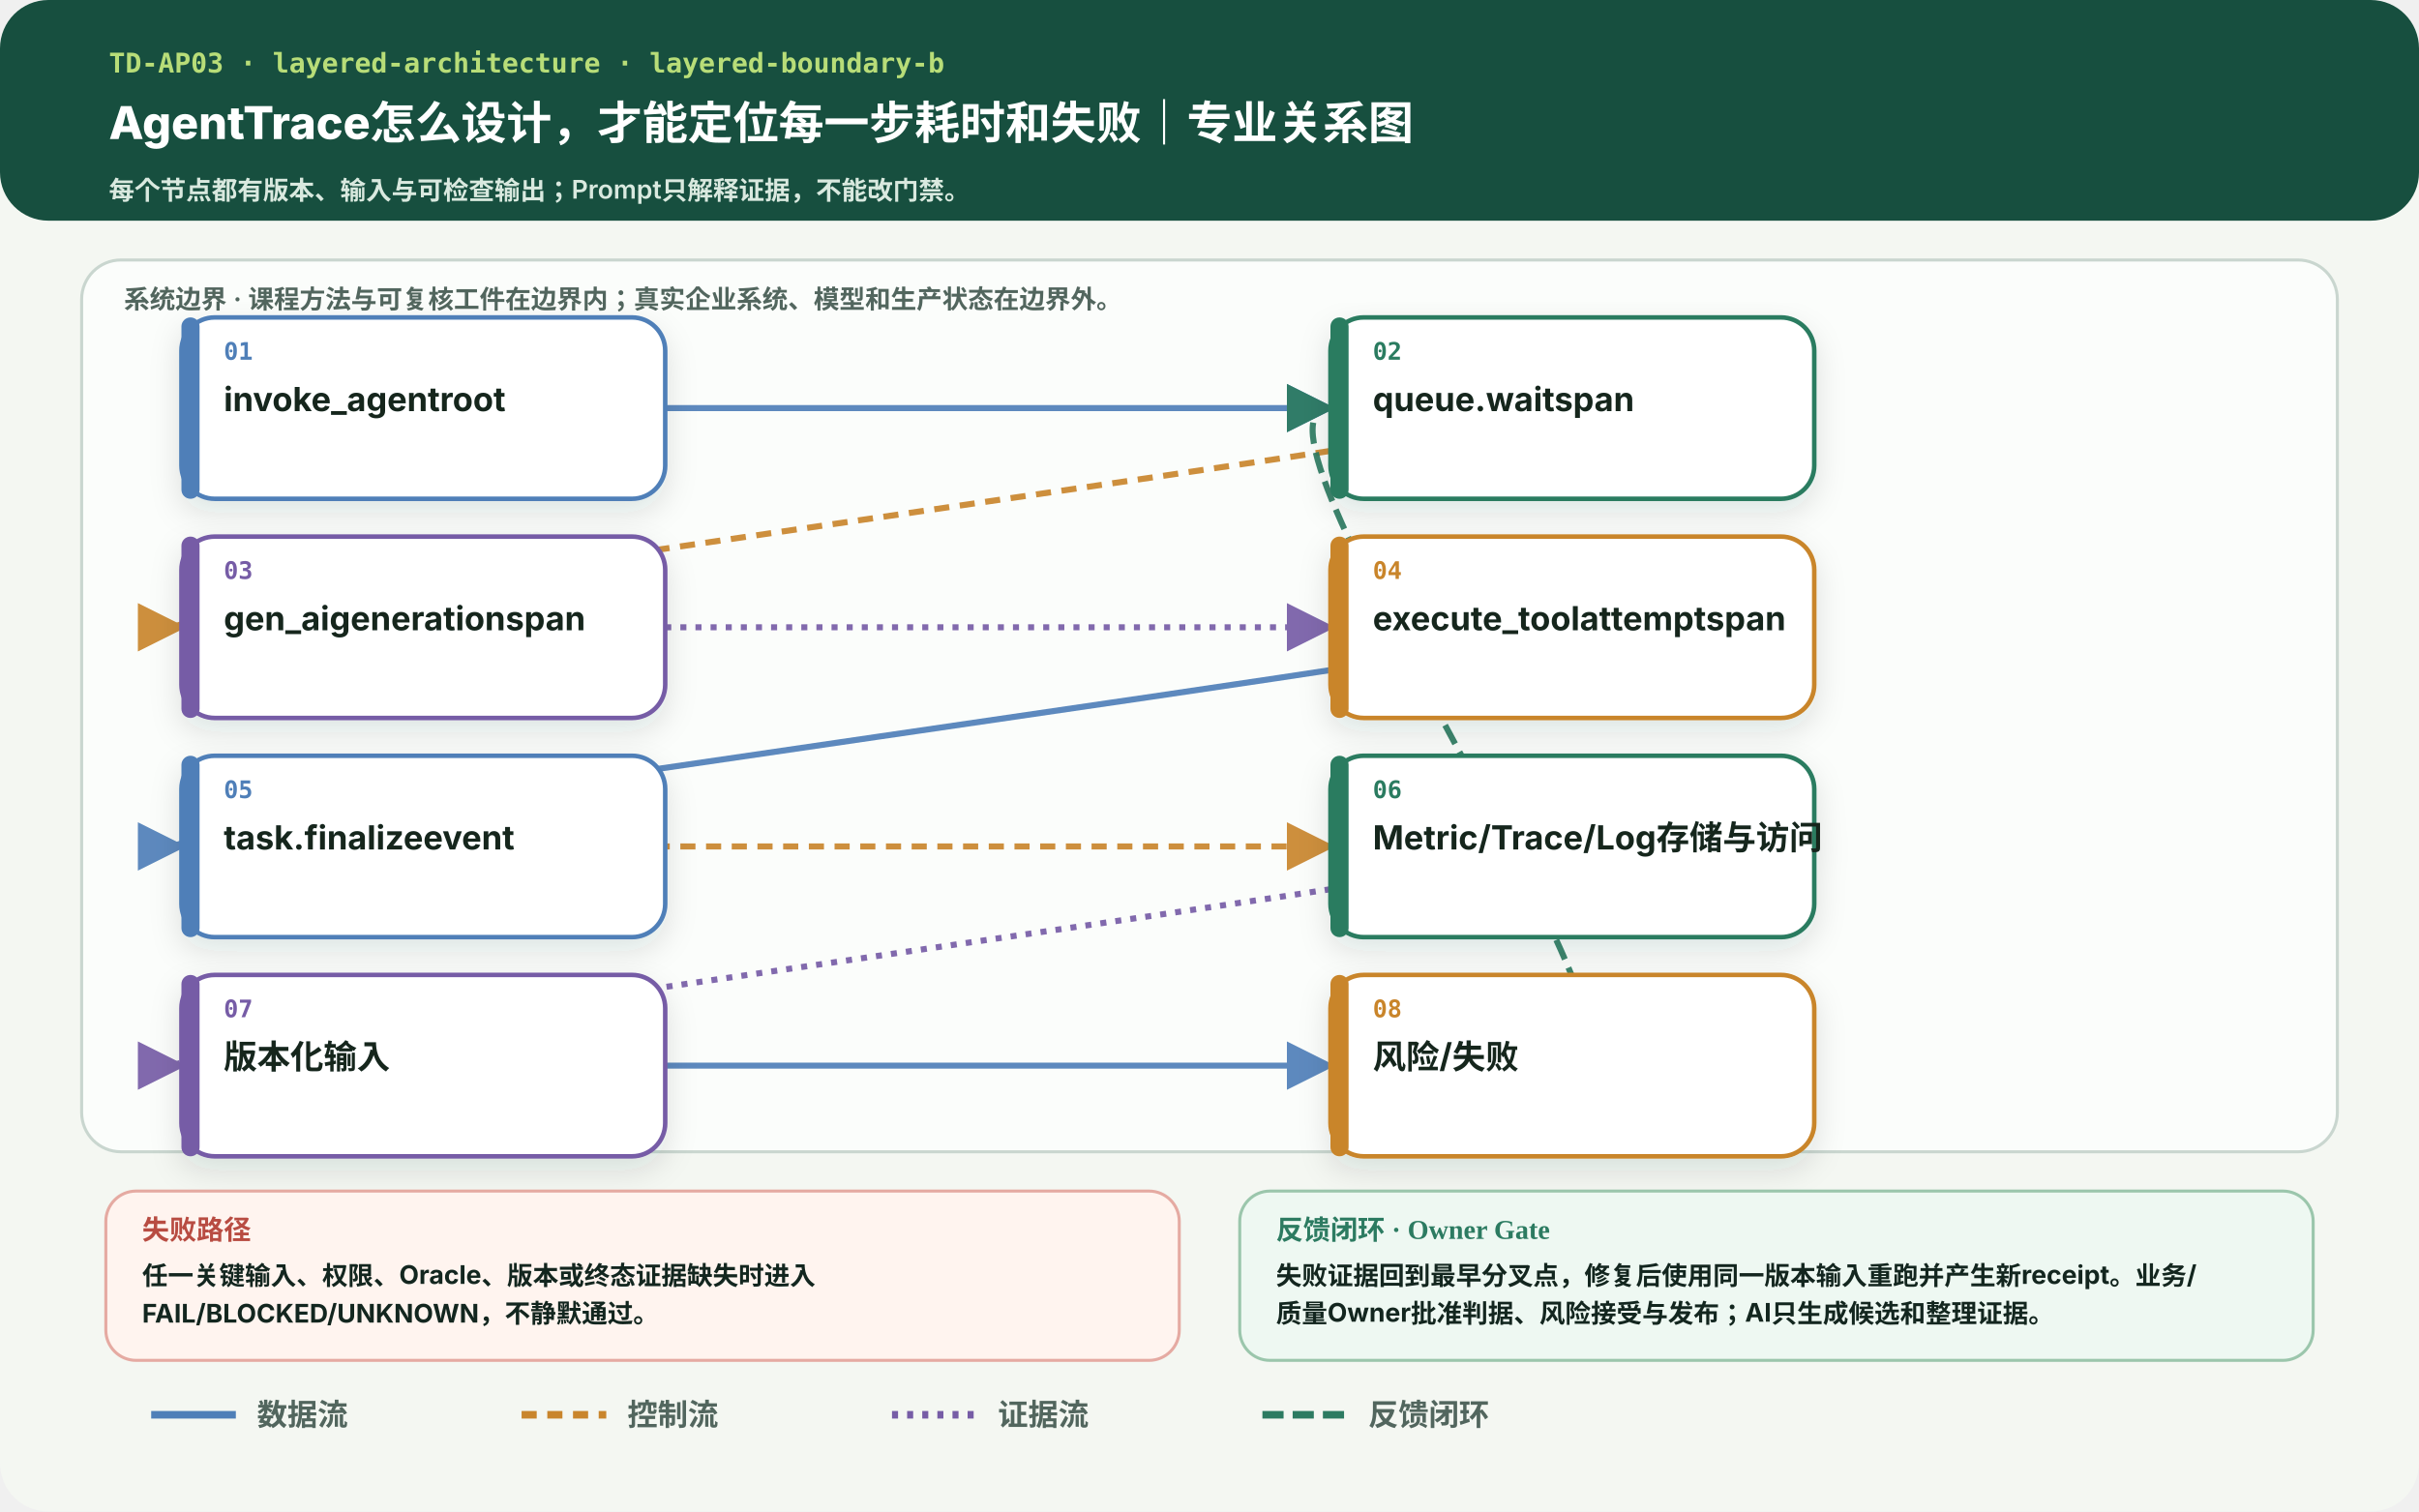
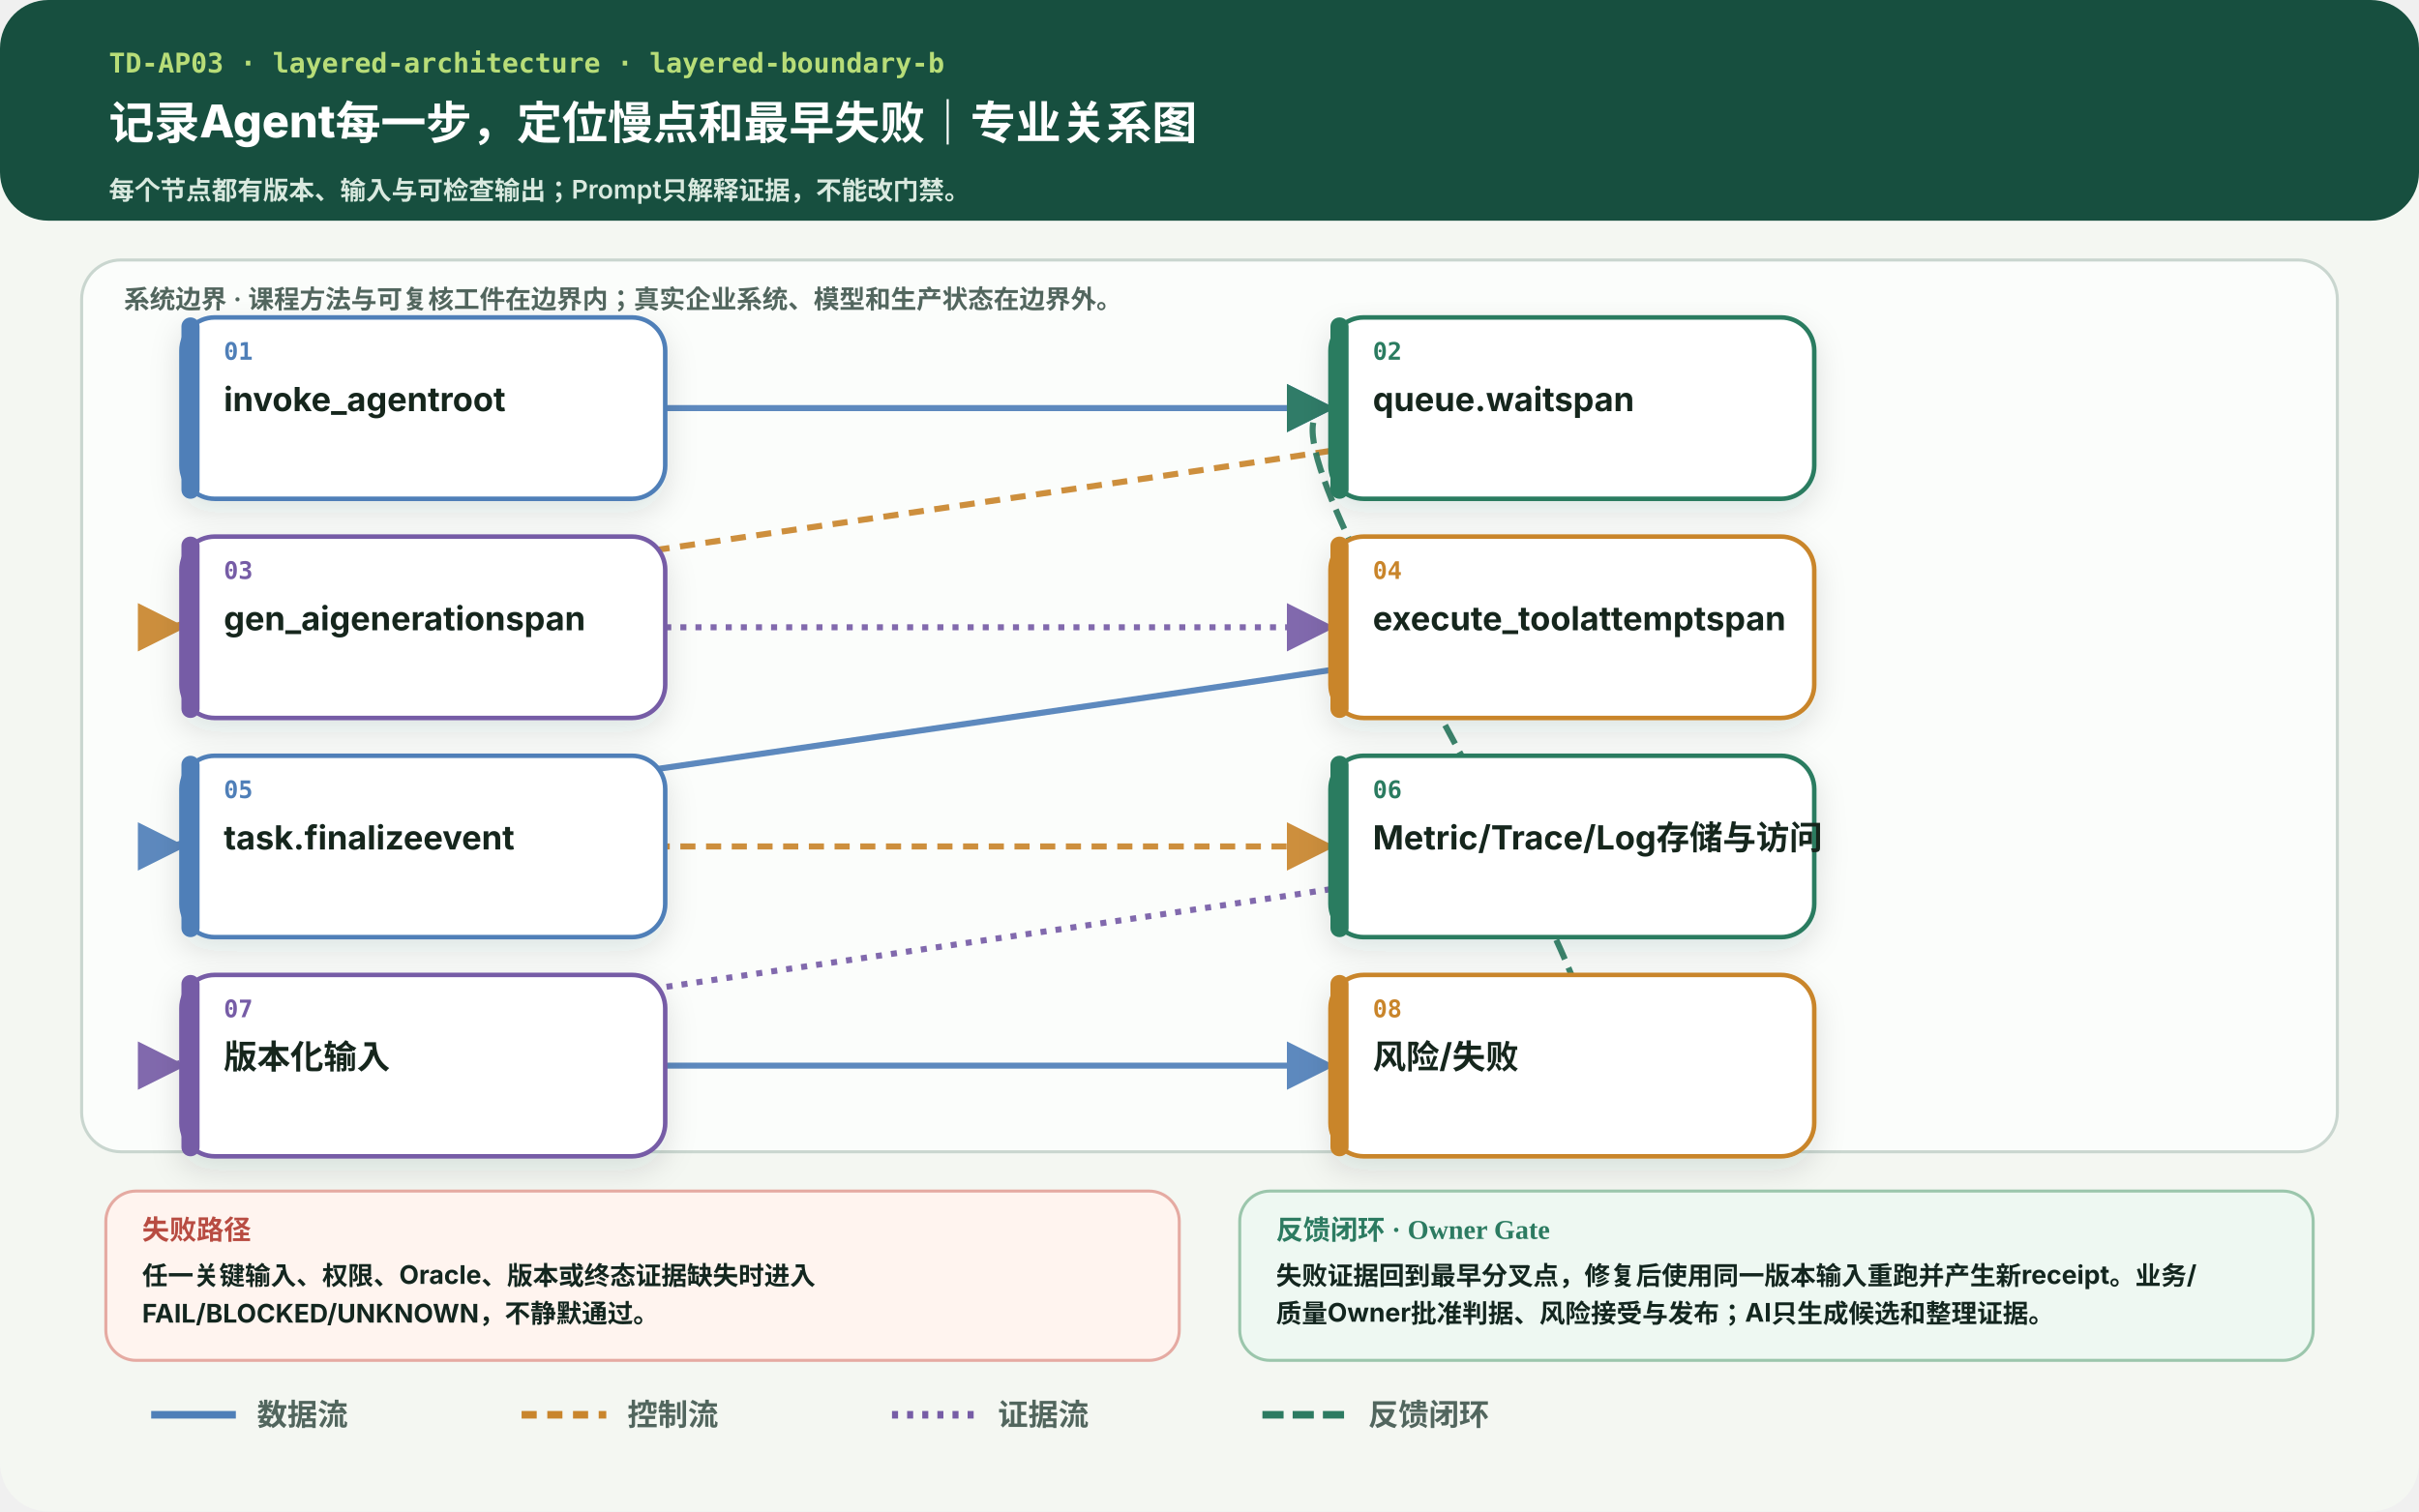
<svg xmlns="http://www.w3.org/2000/svg" role="img" aria-labelledby="title desc" viewBox="0 0 1600 1000" width="1600" height="1000">
  <defs>
    <filter id="shadow" x="-15%" y="-15%" width="130%" height="140%">
      <feDropShadow dx="0" dy="8" stdDeviation="10" flood-color="#173f32" flood-opacity="0.12" />
    </filter>
    <marker id="arrow-data" viewBox="0 0 10 10" refX="9" refY="5" markerWidth="8" markerHeight="8" orient="auto-start-reverse">
      <path d="M 0 0 L 10 5 L 0 10 z" fill="#4f7fb8" />
    </marker>
    <marker id="arrow-control" viewBox="0 0 10 10" refX="9" refY="5" markerWidth="8" markerHeight="8" orient="auto-start-reverse">
      <path d="M 0 0 L 10 5 L 0 10 z" fill="#c9852c" />
    </marker>
    <marker id="arrow-evidence" viewBox="0 0 10 10" refX="9" refY="5" markerWidth="8" markerHeight="8" orient="auto-start-reverse">
      <path d="M 0 0 L 10 5 L 0 10 z" fill="#765ca6" />
    </marker>
    <marker id="arrow-feedback" viewBox="0 0 10 10" refX="9" refY="5" markerWidth="8" markerHeight="8" orient="auto-start-reverse">
      <path d="M 0 0 L 10 5 L 0 10 z" fill="#2c7b61" />
    </marker>
  </defs>
  <rect width="1600" height="1000" rx="32" fill="#f4f7f2" />
  <rect x="0" y="0" width="1600" height="146" rx="32" fill="#174f3f" />
  <text x="72" y="48" font-family="ui-monospace,SFMono-Regular,Menlo,monospace" font-size="18" font-weight="800" fill="#b8dd78">TD-AP03 · layered-architecture · layered-boundary-b</text>
-   <text x="72" y="92" text-anchor="start" font-family="-apple-system,BlinkMacSystemFont,'Segoe UI','PingFang SC',sans-serif" font-size="30" font-weight="800" fill="#ffffff">AgentTrace怎么设计，才能定位每一步耗时和失败｜专业关系图</text>
+   <text x="72" y="92" text-anchor="start" font-family="-apple-system,BlinkMacSystemFont,'Segoe UI','PingFang SC',sans-serif" font-size="30" font-weight="800" fill="#ffffff">记录Agent每一步，定位慢点和最早失败｜专业关系图</text>
  <text x="72" y="132" text-anchor="start" font-family="-apple-system,BlinkMacSystemFont,'Segoe UI','PingFang SC',sans-serif" font-size="17" font-weight="600" fill="#d9e9df">每个节点都有版本、输入与可检查输出；Prompt只解释证据，不能改门禁。</text>
  <rect x="54" y="172" width="1492" height="590" rx="26" fill="#fbfdfb" stroke="#c9d6cf" stroke-width="2" />
  <text x="82" y="204" font-size="17" font-weight="800" fill="#52665e">系统边界 · 课程方法与可复核工件在边界内；真实企业系统、模型和生产状态在边界外。</text>
  <path d="M 280 270 C 355 270, 805 270, 880 270" fill="none" stroke="#4f7fb8" stroke-width="4" stroke-dasharray="" marker-end="url(#arrow-data)" opacity="0.92" />
  <path d="M 1040 270 C 1115 270, 45 415, 120 415" fill="none" stroke="#c9852c" stroke-width="4" stroke-dasharray="10 7" marker-end="url(#arrow-control)" opacity="0.92" />
  <path d="M 280 415 C 355 415, 805 415, 880 415" fill="none" stroke="#765ca6" stroke-width="4" stroke-dasharray="4 6" marker-end="url(#arrow-evidence)" opacity="0.92" />
  <path d="M 1040 415 C 1115 415, 45 560, 120 560" fill="none" stroke="#4f7fb8" stroke-width="4" stroke-dasharray="" marker-end="url(#arrow-data)" opacity="0.92" />
  <path d="M 280 560 C 355 560, 805 560, 880 560" fill="none" stroke="#c9852c" stroke-width="4" stroke-dasharray="10 7" marker-end="url(#arrow-control)" opacity="0.92" />
  <path d="M 1040 560 C 1115 560, 45 705, 120 705" fill="none" stroke="#765ca6" stroke-width="4" stroke-dasharray="4 6" marker-end="url(#arrow-evidence)" opacity="0.92" />
  <path d="M 280 705 C 355 705, 805 705, 880 705" fill="none" stroke="#4f7fb8" stroke-width="4" stroke-dasharray="" marker-end="url(#arrow-data)" opacity="0.92" />
  <path d="M 1040 705 C 1115 705, 805 270, 880 270" fill="none" stroke="#2c7b61" stroke-width="4" stroke-dasharray="14 6" marker-end="url(#arrow-feedback)" opacity="0.92" />
  <g filter="url(#shadow)">
    <rect x="120" y="210" width="320" height="120" rx="22" fill="#ffffff" stroke="#4f7fb8" stroke-width="3" />
    <rect x="120" y="210" width="12" height="120" rx="6" fill="#4f7fb8" />
    <text x="148" y="238" font-family="ui-monospace,SFMono-Regular,Menlo,monospace" font-size="16" font-weight="800" fill="#4f7fb8">01</text>
    <text x="148" y="272" text-anchor="start" font-family="-apple-system,BlinkMacSystemFont,'Segoe UI','PingFang SC',sans-serif" font-size="22" font-weight="700" fill="#13261f">invoke_agentroot</text>
  </g>
  <g filter="url(#shadow)">
    <rect x="880" y="210" width="320" height="120" rx="22" fill="#ffffff" stroke="#2c7b61" stroke-width="3" />
    <rect x="880" y="210" width="12" height="120" rx="6" fill="#2c7b61" />
    <text x="908" y="238" font-family="ui-monospace,SFMono-Regular,Menlo,monospace" font-size="16" font-weight="800" fill="#2c7b61">02</text>
    <text x="908" y="272" text-anchor="start" font-family="-apple-system,BlinkMacSystemFont,'Segoe UI','PingFang SC',sans-serif" font-size="22" font-weight="700" fill="#13261f">queue.waitspan</text>
  </g>
  <g filter="url(#shadow)">
    <rect x="120" y="355" width="320" height="120" rx="22" fill="#ffffff" stroke="#765ca6" stroke-width="3" />
    <rect x="120" y="355" width="12" height="120" rx="6" fill="#765ca6" />
    <text x="148" y="383" font-family="ui-monospace,SFMono-Regular,Menlo,monospace" font-size="16" font-weight="800" fill="#765ca6">03</text>
    <text x="148" y="417" text-anchor="start" font-family="-apple-system,BlinkMacSystemFont,'Segoe UI','PingFang SC',sans-serif" font-size="22" font-weight="700" fill="#13261f">gen_aigenerationspan</text>
  </g>
  <g filter="url(#shadow)">
    <rect x="880" y="355" width="320" height="120" rx="22" fill="#ffffff" stroke="#c9852c" stroke-width="3" />
    <rect x="880" y="355" width="12" height="120" rx="6" fill="#c9852c" />
    <text x="908" y="383" font-family="ui-monospace,SFMono-Regular,Menlo,monospace" font-size="16" font-weight="800" fill="#c9852c">04</text>
    <text x="908" y="417" text-anchor="start" font-family="-apple-system,BlinkMacSystemFont,'Segoe UI','PingFang SC',sans-serif" font-size="22" font-weight="700" fill="#13261f">execute_toolattemptspan</text>
  </g>
  <g filter="url(#shadow)">
    <rect x="120" y="500" width="320" height="120" rx="22" fill="#ffffff" stroke="#4f7fb8" stroke-width="3" />
    <rect x="120" y="500" width="12" height="120" rx="6" fill="#4f7fb8" />
    <text x="148" y="528" font-family="ui-monospace,SFMono-Regular,Menlo,monospace" font-size="16" font-weight="800" fill="#4f7fb8">05</text>
    <text x="148" y="562" text-anchor="start" font-family="-apple-system,BlinkMacSystemFont,'Segoe UI','PingFang SC',sans-serif" font-size="22" font-weight="700" fill="#13261f">task.finalizeevent</text>
  </g>
  <g filter="url(#shadow)">
    <rect x="880" y="500" width="320" height="120" rx="22" fill="#ffffff" stroke="#2c7b61" stroke-width="3" />
    <rect x="880" y="500" width="12" height="120" rx="6" fill="#2c7b61" />
    <text x="908" y="528" font-family="ui-monospace,SFMono-Regular,Menlo,monospace" font-size="16" font-weight="800" fill="#2c7b61">06</text>
    <text x="908" y="562" text-anchor="start" font-family="-apple-system,BlinkMacSystemFont,'Segoe UI','PingFang SC',sans-serif" font-size="22" font-weight="700" fill="#13261f">Metric/Trace/Log存储与访问</text>
  </g>
  <g filter="url(#shadow)">
    <rect x="120" y="645" width="320" height="120" rx="22" fill="#ffffff" stroke="#765ca6" stroke-width="3" />
    <rect x="120" y="645" width="12" height="120" rx="6" fill="#765ca6" />
    <text x="148" y="673" font-family="ui-monospace,SFMono-Regular,Menlo,monospace" font-size="16" font-weight="800" fill="#765ca6">07</text>
    <text x="148" y="707" text-anchor="start" font-family="-apple-system,BlinkMacSystemFont,'Segoe UI','PingFang SC',sans-serif" font-size="22" font-weight="700" fill="#13261f">版本化输入</text>
  </g>
  <g filter="url(#shadow)">
    <rect x="880" y="645" width="320" height="120" rx="22" fill="#ffffff" stroke="#c9852c" stroke-width="3" />
    <rect x="880" y="645" width="12" height="120" rx="6" fill="#c9852c" />
    <text x="908" y="673" font-family="ui-monospace,SFMono-Regular,Menlo,monospace" font-size="16" font-weight="800" fill="#c9852c">08</text>
    <text x="908" y="707" text-anchor="start" font-family="-apple-system,BlinkMacSystemFont,'Segoe UI','PingFang SC',sans-serif" font-size="22" font-weight="700" fill="#13261f">风险/失败</text>
  </g>
  <g transform="translate(70 788)">
    <rect width="710" height="112" rx="20" fill="#fff4ef" stroke="#e5aaa2" stroke-width="2" />
    <text x="24" y="32" font-size="18" font-weight="900" fill="#b84c42">失败路径</text>
    <text x="24" y="62" text-anchor="start" font-family="-apple-system,BlinkMacSystemFont,'Segoe UI','PingFang SC',sans-serif" font-size="17" font-weight="650" fill="#13261f">任一关键输入、权限、Oracle、版本或终态证据缺失时进入</text>
    <text x="24" y="87" text-anchor="start" font-family="-apple-system,BlinkMacSystemFont,'Segoe UI','PingFang SC',sans-serif" font-size="17" font-weight="650" fill="#13261f">FAIL/BLOCKED/UNKNOWN，不静默通过。</text>
  </g>
  <g transform="translate(820 788)">
    <rect width="710" height="112" rx="20" fill="#eef8f2" stroke="#9bc6ac" stroke-width="2" />
    <text x="24" y="32" font-size="18" font-weight="900" fill="#2c7b61">反馈闭环 · Owner Gate</text>
    <text x="24" y="62" text-anchor="start" font-family="-apple-system,BlinkMacSystemFont,'Segoe UI','PingFang SC',sans-serif" font-size="17" font-weight="650" fill="#13261f">失败证据回到最早分叉点，修复后使用同一版本输入重跑并产生新receipt。业务/</text>
    <text x="24" y="87" text-anchor="start" font-family="-apple-system,BlinkMacSystemFont,'Segoe UI','PingFang SC',sans-serif" font-size="17" font-weight="650" fill="#13261f">质量Owner批准判据、风险接受与发布；AI只生成候选和整理证据。</text>
  </g>
  <g transform="translate(100 936)">
    <line x1="0" y1="0" x2="56" y2="0" stroke="#4f7fb8" stroke-width="5" stroke-dasharray="" />
    <text x="70" y="7" font-size="20" font-weight="700" fill="#52665e">数据流</text>
  </g>
  <g transform="translate(345 936)">
    <line x1="0" y1="0" x2="56" y2="0" stroke="#c9852c" stroke-width="5" stroke-dasharray="10 7" />
    <text x="70" y="7" font-size="20" font-weight="700" fill="#52665e">控制流</text>
  </g>
  <g transform="translate(590 936)">
    <line x1="0" y1="0" x2="56" y2="0" stroke="#765ca6" stroke-width="5" stroke-dasharray="4 6" />
    <text x="70" y="7" font-size="20" font-weight="700" fill="#52665e">证据流</text>
  </g>
  <g transform="translate(835 936)">
    <line x1="0" y1="0" x2="56" y2="0" stroke="#2c7b61" stroke-width="5" stroke-dasharray="14 6" />
    <text x="70" y="7" font-size="20" font-weight="700" fill="#52665e">反馈闭环</text>
  </g>
</svg>
